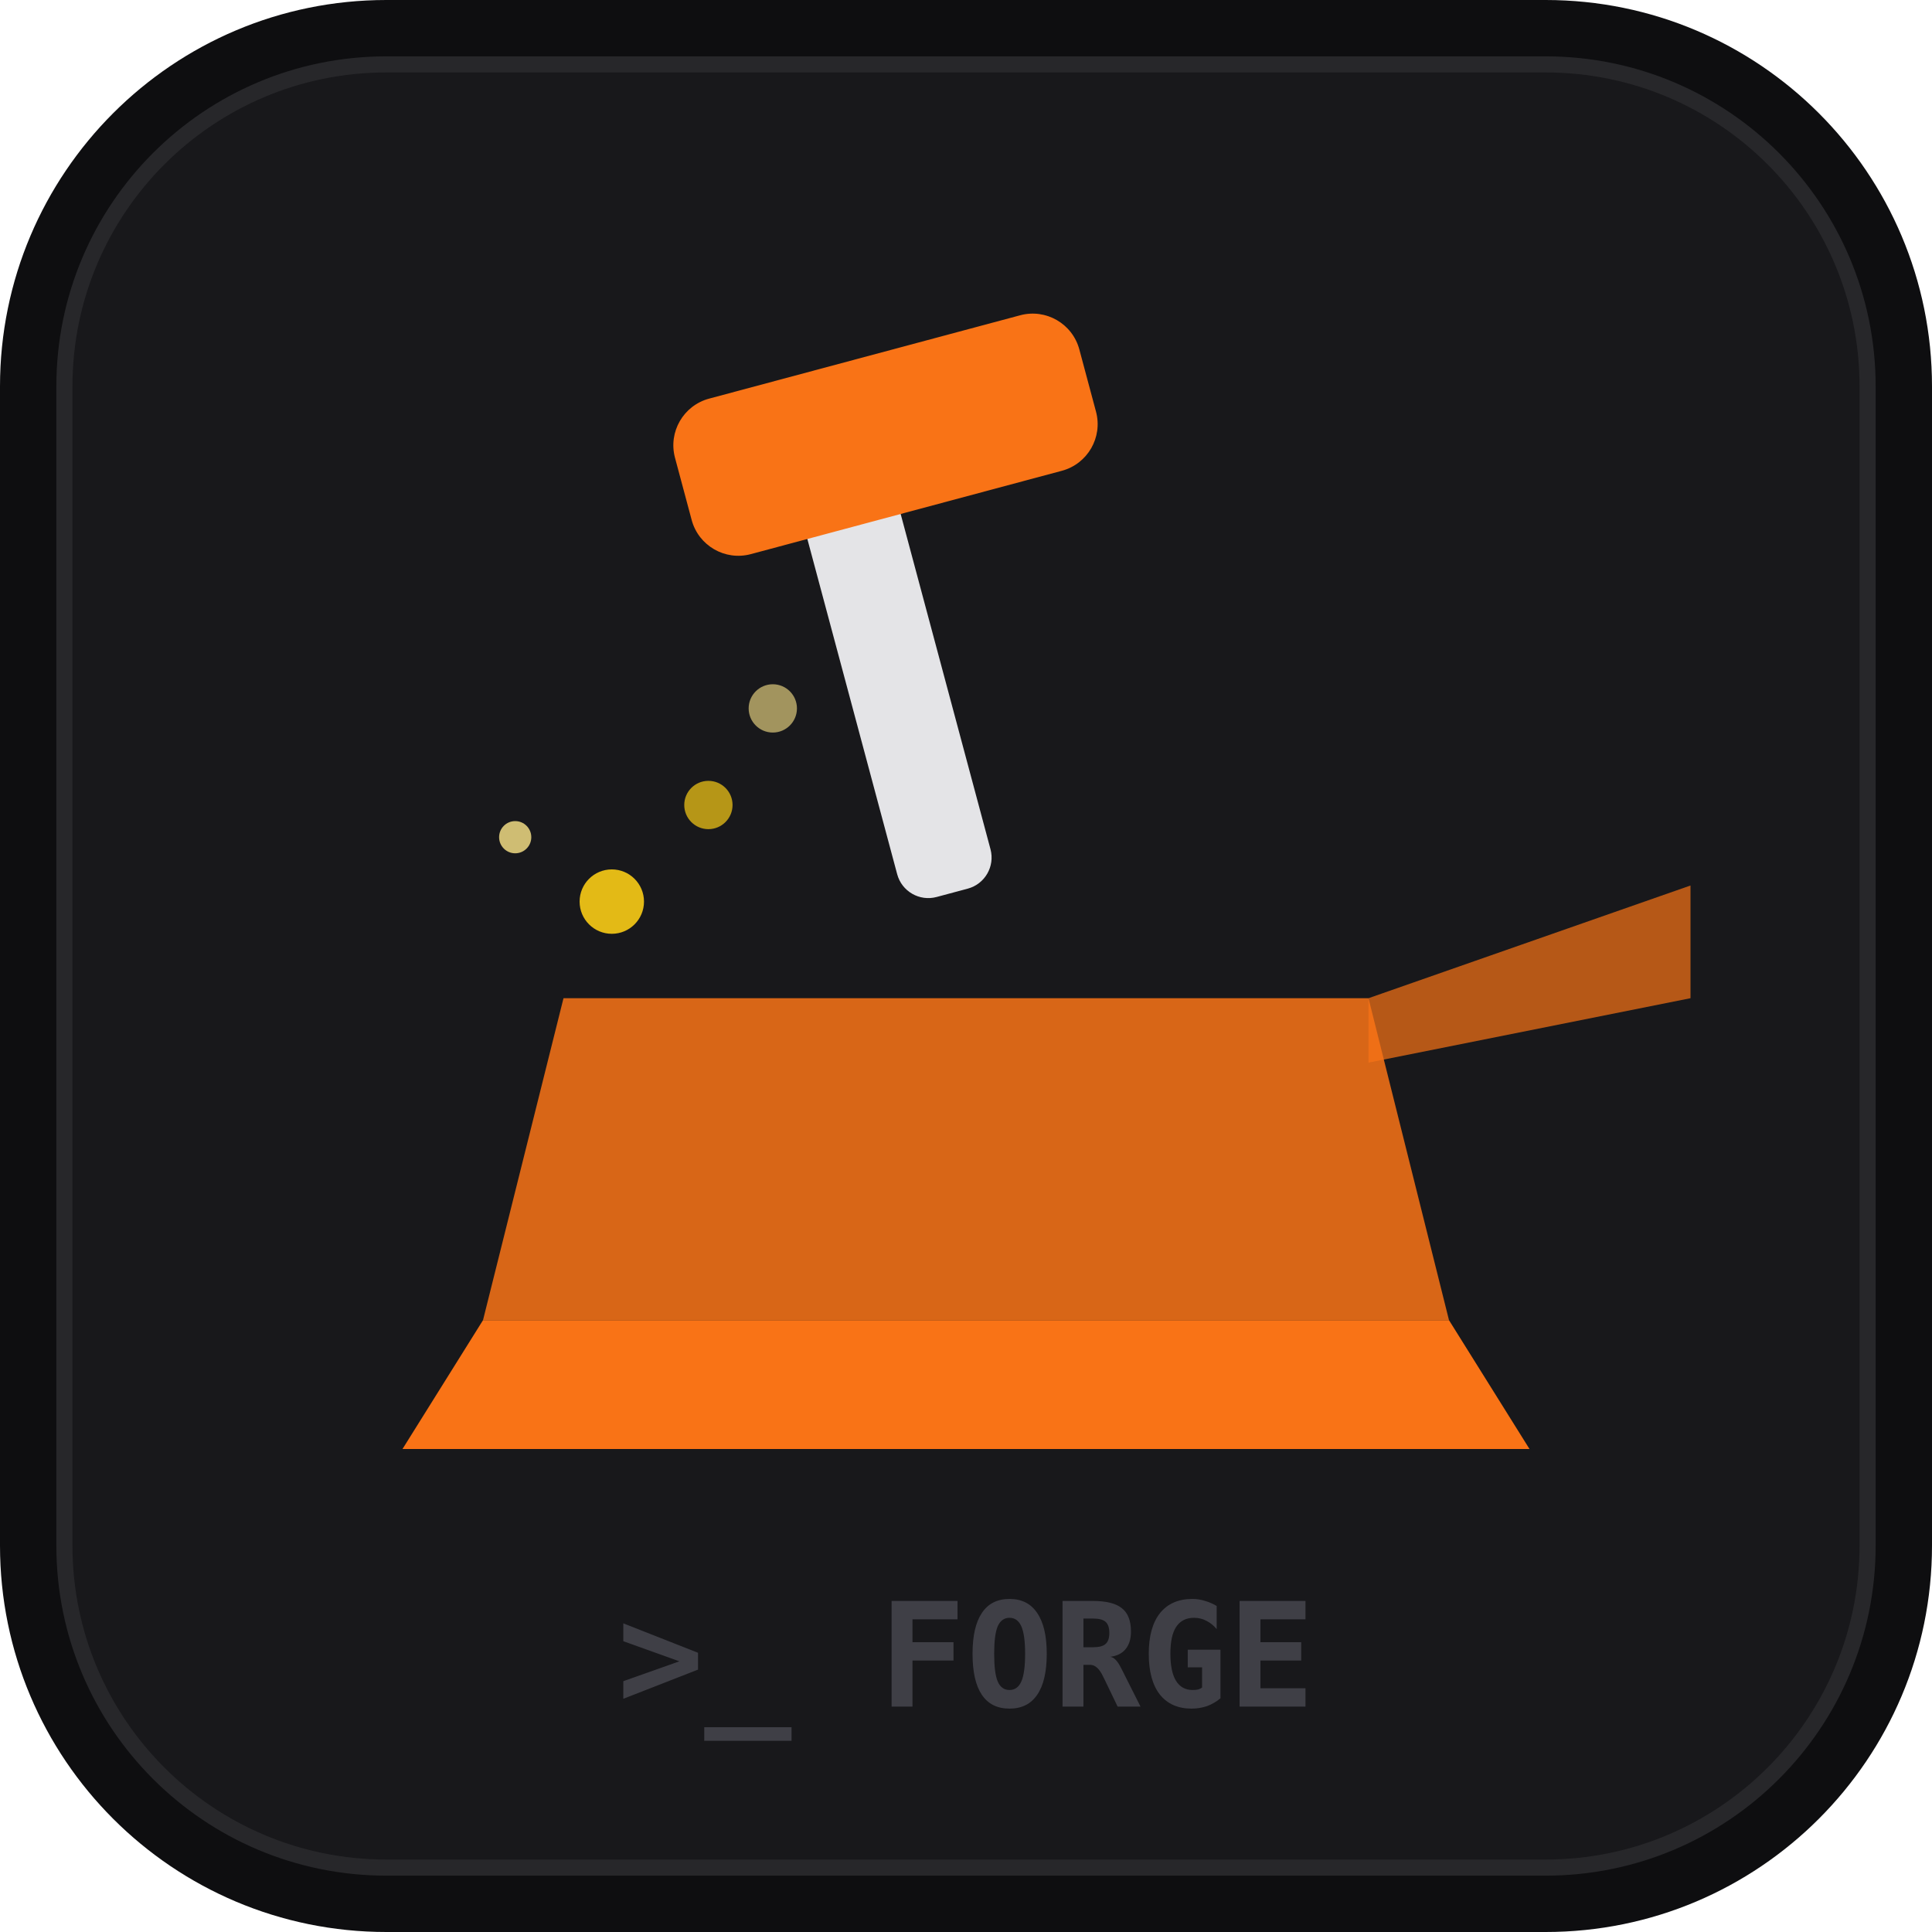
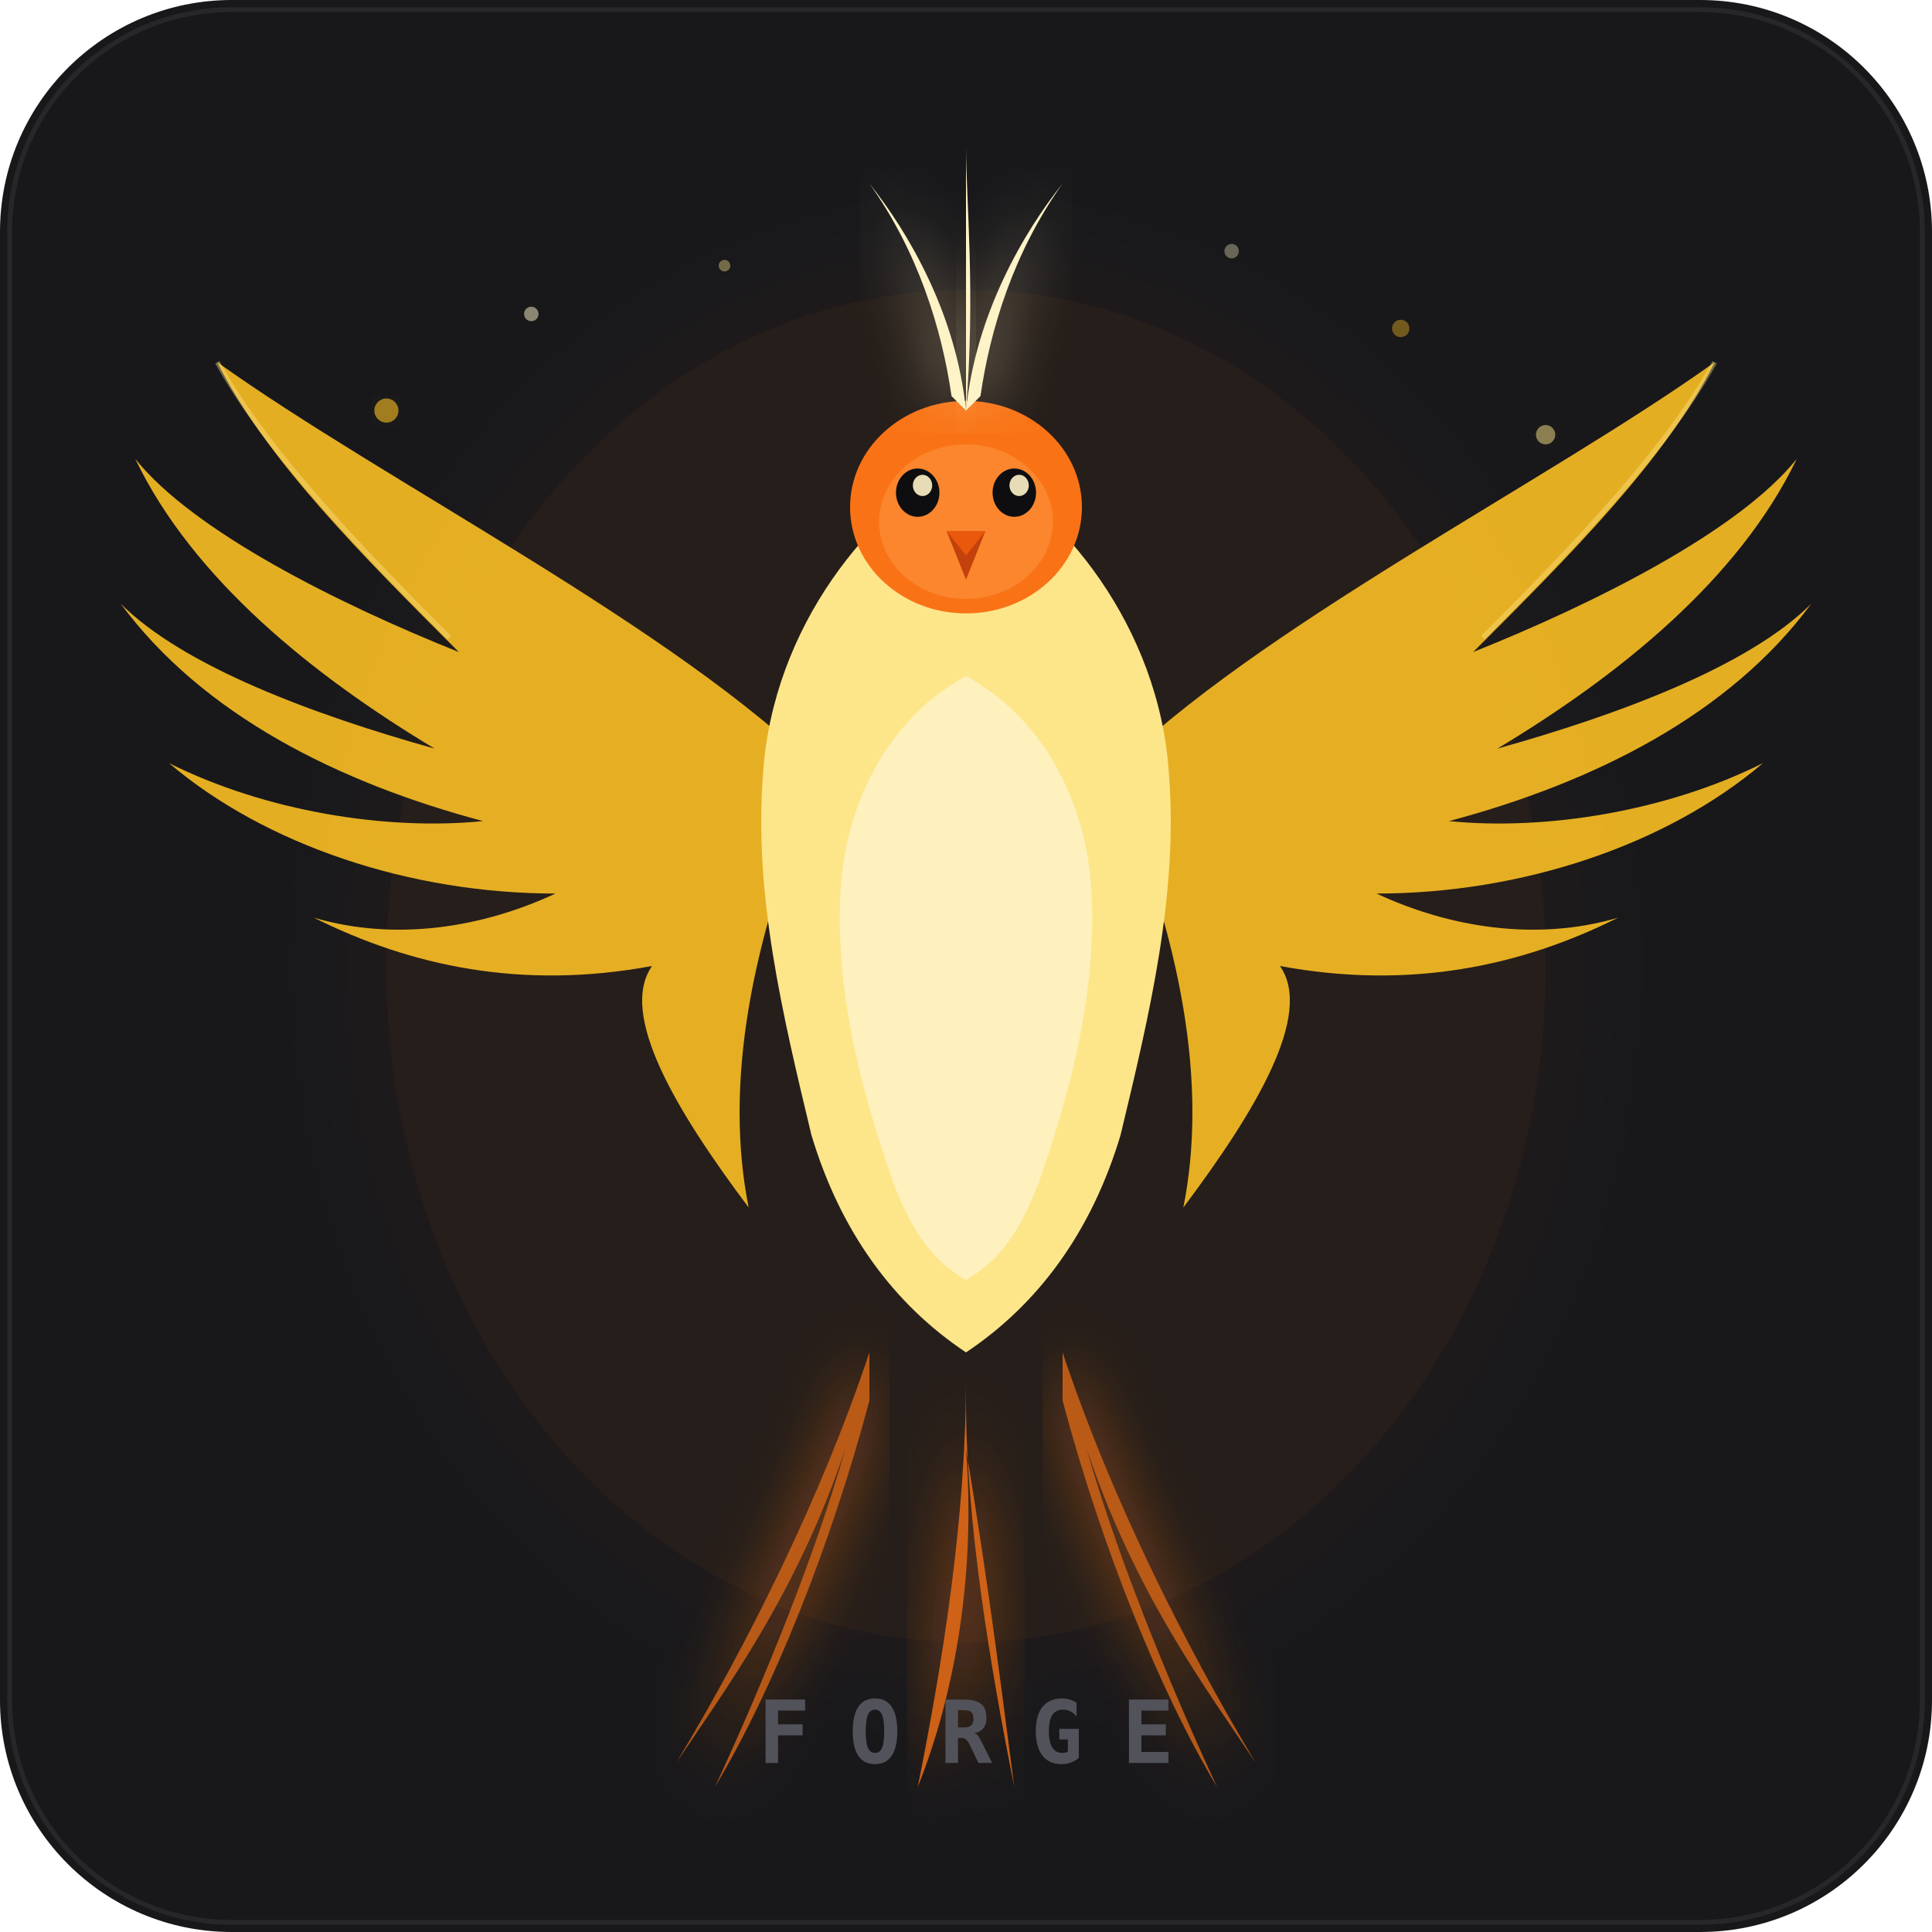
- <svg xmlns="http://www.w3.org/2000/svg" viewBox="0 0 120 120" fill="none">
-   <rect width="120" height="120" rx="24" fill="#0e0e10" />
-   <rect x="4" y="4" width="112" height="112" rx="20" fill="#18181b" stroke="#27272a" stroke-width="1" />
-   <path d="M30 82 L90 82 L95 90 L25 90 Z" fill="#f97316" />
-   <path d="M35 62 L85 62 L90 82 L30 82 Z" fill="#f97316" opacity="0.85" />
-   <path d="M85 62 L105 55 L105 62 L85 66 Z" fill="#f97316" opacity="0.7" />
-   <rect x="52" y="24" width="6" height="32" rx="2" fill="#e4e4e7" transform="rotate(-15 55 40)" />
-   <rect x="42" y="22" width="26" height="10" rx="3" fill="#f97316" transform="rotate(-15 55 27)" />
-   <circle cx="38" cy="56" r="2" fill="#facc15" opacity="0.9" />
-   <circle cx="44" cy="50" r="1.5" fill="#facc15" opacity="0.7" />
-   <circle cx="32" cy="52" r="1" fill="#fde68a" opacity="0.8" />
-   <circle cx="48" cy="44" r="1.5" fill="#fde68a" opacity="0.6" />
-   <text x="60" y="106" text-anchor="middle" fill="#3f3f46" font-family="monospace" font-size="9" font-weight="600">&gt;_ FORGE</text>
+ <svg xmlns="http://www.w3.org/2000/svg" viewBox="0 0 400 400" fill="none">
+   <defs>
+     <linearGradient id="bg" x1="0" y1="0" x2="400" y2="400">
+       <stop offset="0%" stop-color="#18181b" />
+       <stop offset="100%" stop-color="#0e0e10" />
+     </linearGradient>
+     <linearGradient id="bodyMain" x1="200" y1="60" x2="200" y2="320">
+       <stop offset="0%" stop-color="#fde68a" />
+       <stop offset="25%" stop-color="#f97316" />
+       <stop offset="60%" stop-color="#ea580c" />
+       <stop offset="100%" stop-color="#c2410c" />
+     </linearGradient>
+     <linearGradient id="wingLeft" x1="60" y1="100" x2="180" y2="250">
+       <stop offset="0%" stop-color="#fbbf24" />
+       <stop offset="50%" stop-color="#f97316" />
+       <stop offset="100%" stop-color="#dc2626" />
+     </linearGradient>
+     <linearGradient id="wingRight" x1="220" y1="100" x2="340" y2="250">
+       <stop offset="0%" stop-color="#fbbf24" />
+       <stop offset="50%" stop-color="#f97316" />
+       <stop offset="100%" stop-color="#dc2626" />
+     </linearGradient>
+     <linearGradient id="chest" x1="200" y1="160" x2="200" y2="280">
+       <stop offset="0%" stop-color="#fef3c7" />
+       <stop offset="50%" stop-color="#fde68a" />
+       <stop offset="100%" stop-color="#fbbf24" />
+     </linearGradient>
+     <linearGradient id="tailFlame" x1="200" y1="280" x2="200" y2="370">
+       <stop offset="0%" stop-color="#f97316" />
+       <stop offset="40%" stop-color="#ef4444" />
+       <stop offset="100%" stop-color="#dc2626" stop-opacity="0.3" />
+     </linearGradient>
+     <linearGradient id="crest" x1="200" y1="50" x2="200" y2="100">
+       <stop offset="0%" stop-color="#fef3c7" />
+       <stop offset="100%" stop-color="#f97316" />
+     </linearGradient>
+     <filter id="glow">
+       <feGaussianBlur stdDeviation="6" result="blur" />
+       <feMerge>
+         <feMergeNode in="blur" />
+         <feMergeNode in="SourceGraphic" />
+       </feMerge>
+     </filter>
+     <filter id="softGlow">
+       <feGaussianBlur stdDeviation="12" result="blur" />
+       <feMerge>
+         <feMergeNode in="blur" />
+         <feMergeNode in="SourceGraphic" />
+       </feMerge>
+     </filter>
+   </defs>
+   <rect width="400" height="400" rx="48" fill="url(#bg)" />
+   <rect x="2" y="2" width="396" height="396" rx="46" fill="none" stroke="#27272a" stroke-width="1" />
+   <ellipse cx="200" cy="200" rx="120" ry="140" fill="#f97316" opacity="0.06" filter="url(#softGlow)" />
+   <path d="M180 280 C170 310, 155 340, 140 365 C150 350, 165 330, 175 300 C168 325, 155 355, 148 370 C160 350, 172 320, 180 290Z" fill="url(#tailFlame)" opacity="0.7" filter="url(#glow)" />
+   <path d="M200 285 C200 315, 195 345, 190 370 C198 350, 202 325, 200 300 C205 330, 208 355, 210 370 C205 345, 200 315, 200 290Z" fill="url(#tailFlame)" opacity="0.8" filter="url(#glow)" />
+   <path d="M220 280 C230 310, 245 340, 260 365 C250 350, 235 330, 225 300 C232 325, 245 355, 252 370 C240 350, 228 320, 220 290Z" fill="url(#tailFlame)" opacity="0.7" filter="url(#glow)" />
+   <path d="M170 160     C140 130, 80 100, 45 75     C55 95, 75 115, 95 135     C70 125, 40 110, 28 95     C40 120, 65 140, 90 155     C65 148, 38 138, 25 125     C42 148, 70 162, 100 170     C80 172, 55 168, 35 158     C55 175, 85 185, 115 185     C100 192, 82 195, 65 190     C85 200, 108 205, 135 200     C128 210, 140 230, 155 250     C150 225, 155 195, 170 160Z" fill="url(#wingLeft)" opacity="0.9" />
+   <path d="M230 160     C260 130, 320 100, 355 75     C345 95, 325 115, 305 135     C330 125, 360 110, 372 95     C360 120, 335 140, 310 155     C335 148, 362 138, 375 125     C358 148, 330 162, 300 170     C320 172, 345 168, 365 158     C345 175, 315 185, 285 185     C300 192, 318 195, 335 190     C315 200, 292 205, 265 200     C272 210, 260 230, 245 250     C250 225, 245 195, 230 160Z" fill="url(#wingRight)" opacity="0.9" />
+   <path d="M200 95     C220 105, 240 130, 242 160     C244 185, 238 210, 232 235     C226 255, 215 270, 200 280     C185 270, 174 255, 168 235     C162 210, 156 185, 158 160     C160 130, 180 105, 200 95Z" fill="url(#bodyMain)" />
+   <path d="M200 140     C215 148, 225 165, 226 185     C227 205, 222 225, 215 245     C210 258, 205 262, 200 265     C195 262, 190 258, 185 245     C178 225, 173 205, 174 185     C175 165, 185 148, 200 140Z" fill="url(#chest)" opacity="0.85" />
+   <ellipse cx="200" cy="105" rx="24" ry="22" fill="#f97316" />
+   <ellipse cx="200" cy="108" rx="18" ry="16" fill="#fb923c" opacity="0.6" />
+   <path d="M200 85 C198 65, 188 48, 180 38 C190 52, 195 68, 197 82Z" fill="url(#crest)" filter="url(#glow)" />
+   <path d="M200 85 C202 60, 200 42, 200 30 C200 45, 200 65, 200 82Z" fill="url(#crest)" filter="url(#glow)" />
+   <path d="M200 85 C202 65, 212 48, 220 38 C210 52, 205 68, 203 82Z" fill="url(#crest)" filter="url(#glow)" />
+   <ellipse cx="190" cy="102" rx="4.5" ry="5" fill="#0e0e10" />
+   <ellipse cx="210" cy="102" rx="4.5" ry="5" fill="#0e0e10" />
+   <ellipse cx="191" cy="100.5" rx="2" ry="2.2" fill="#fef3c7" opacity="0.9" />
+   <ellipse cx="211" cy="100.5" rx="2" ry="2.2" fill="#fef3c7" opacity="0.9" />
+   <path d="M196 110 L200 120 L204 110 Z" fill="#c2410c" />
+   <path d="M196 110 L200 115 L204 110 Z" fill="#ea580c" />
+   <path d="M45 75 C55 93, 73 112, 93 132" stroke="#fde68a" stroke-width="1" opacity="0.4" fill="none" />
+   <path d="M355 75 C345 93, 327 112, 307 132" stroke="#fde68a" stroke-width="1" opacity="0.4" fill="none" />
+   <circle cx="80" cy="85" r="2.5" fill="#fbbf24" opacity="0.6" filter="url(#glow)" />
+   <circle cx="320" cy="90" r="2" fill="#fde68a" opacity="0.5" filter="url(#glow)" />
+   <circle cx="110" cy="65" r="1.5" fill="#fef3c7" opacity="0.5" />
+   <circle cx="290" cy="68" r="1.8" fill="#fbbf24" opacity="0.4" />
+   <circle cx="150" cy="55" r="1.2" fill="#fde68a" opacity="0.4" />
+   <circle cx="255" cy="52" r="1.5" fill="#fef3c7" opacity="0.35" />
+   <text x="200" y="365" text-anchor="middle" fill="#52525b" font-family="'SF Mono', 'Fira Code', monospace" font-size="18" font-weight="700" letter-spacing="8">FORGE</text>
</svg>
